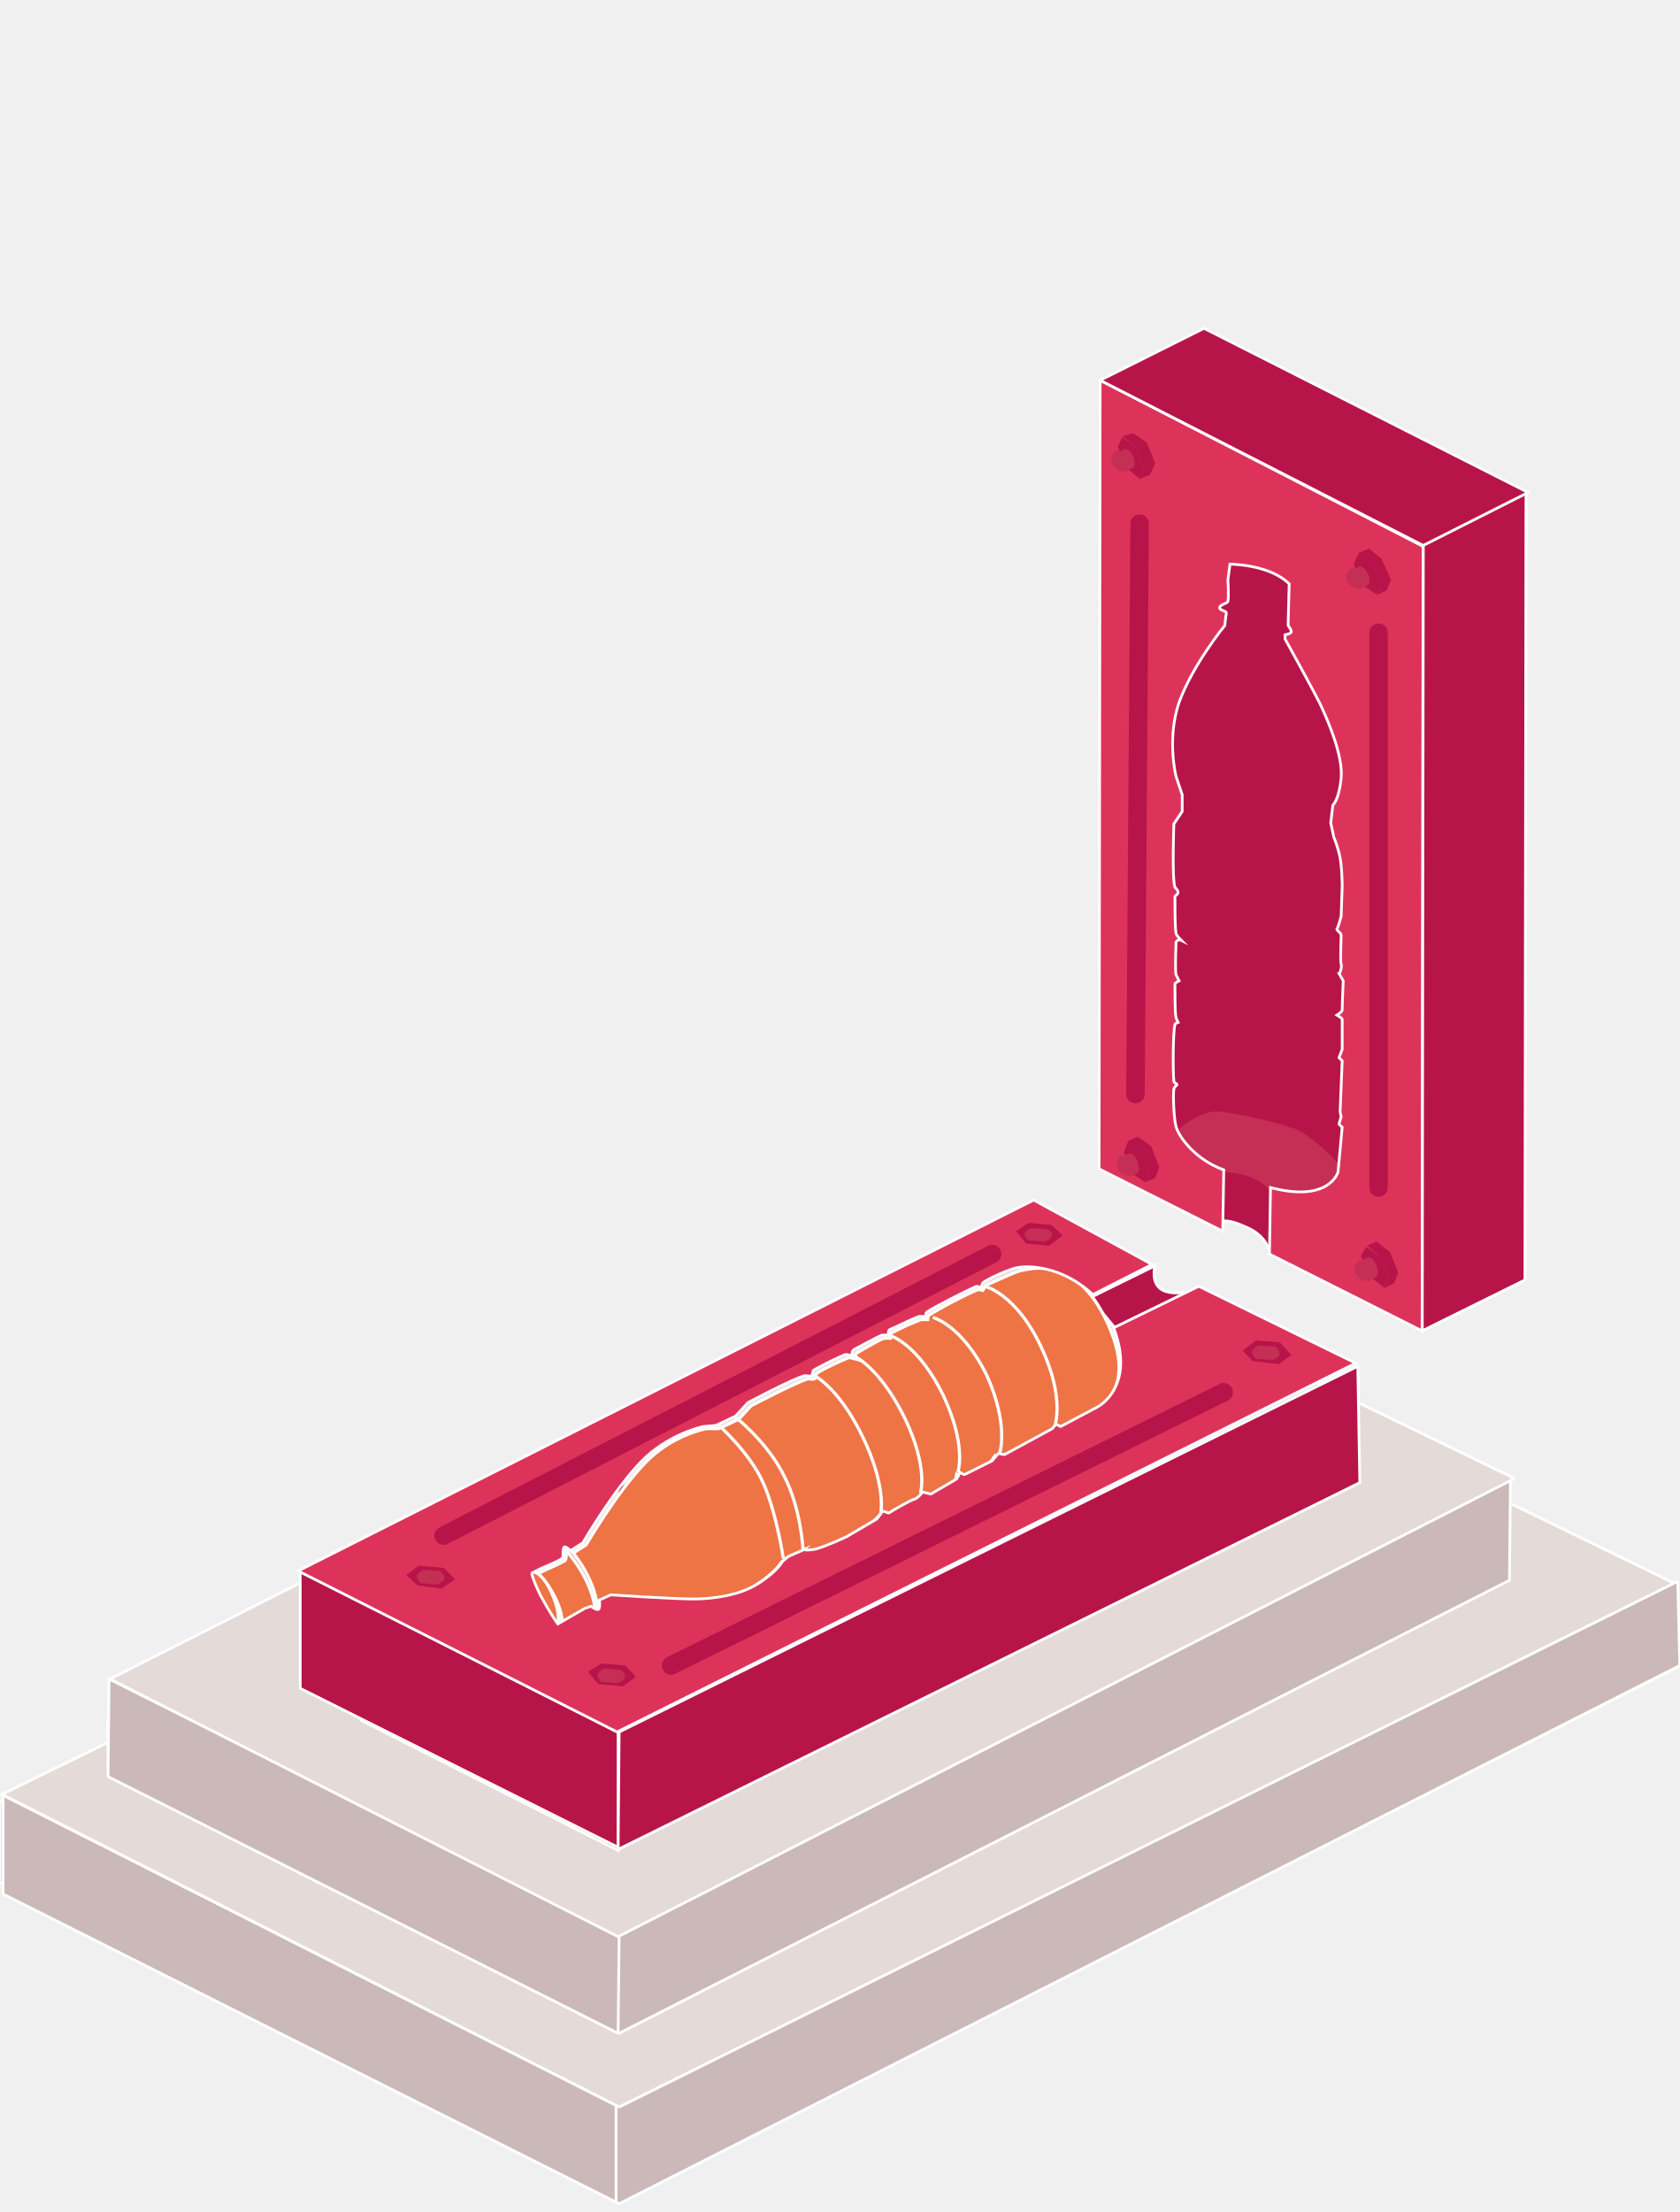
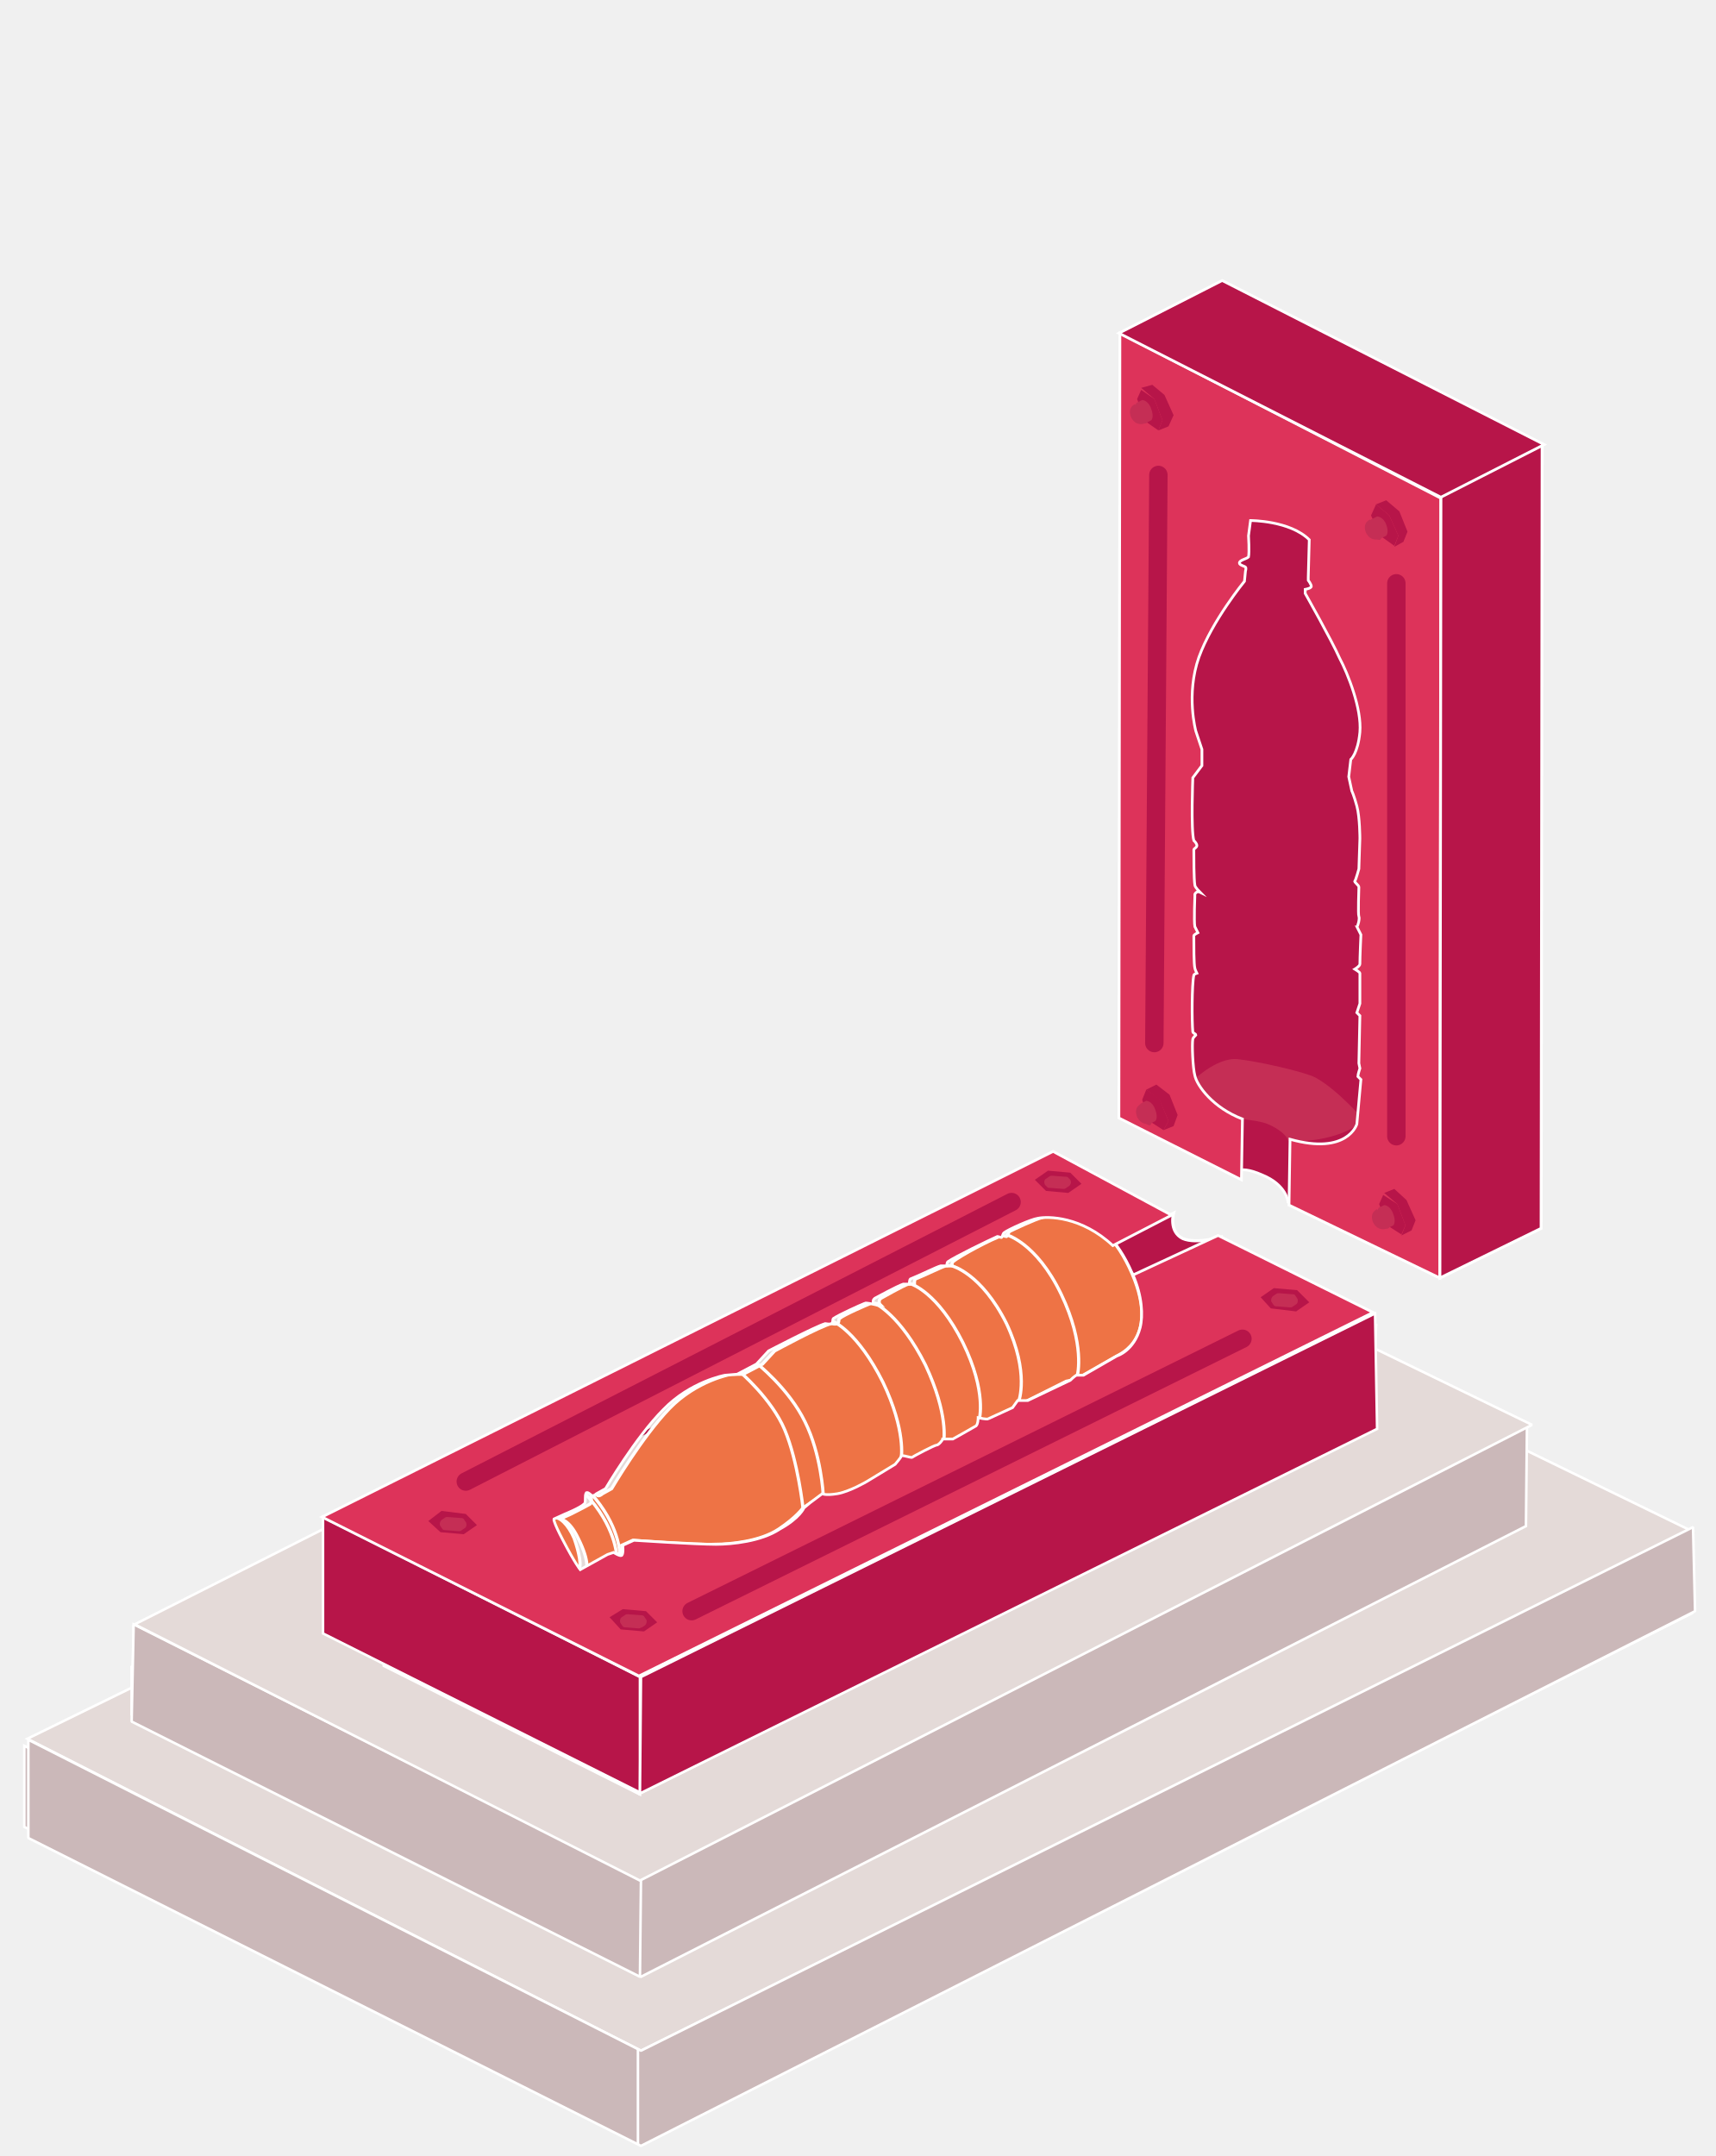
- <svg xmlns="http://www.w3.org/2000/svg" version="1.1" id="Layer_1" x="0px" y="0px" viewBox="0 0 161.7 212.9" style="enable-background:new 0 0 161.7 212.9;" xml:space="preserve">
+ <svg xmlns="http://www.w3.org/2000/svg" version="1.1" id="Layer_1" x="0px" y="0px" viewBox="0 0 169.4 212.9" style="enable-background:new 0 0 169.4 212.9;" xml:space="preserve">
  <style type="text/css">
- 	.st0{fill:none;stroke:#FFFFFF;stroke-width:0.263;stroke-miterlimit:10;}
- 	.st1{fill:#CBB8B9;stroke:#FFFFFF;stroke-width:0.263;stroke-miterlimit:10;}
- 	.st2{fill:#E4DAD8;stroke:#FFFFFF;stroke-width:0.263;stroke-miterlimit:10;}
- 	.st3{fill:#CBB8B9;stroke:#FFFFFF;stroke-width:0.263;stroke-linejoin:bevel;stroke-miterlimit:10;}
- 	.st4{fill:#E4DAD8;stroke:#FFFFFF;stroke-width:0.263;stroke-linejoin:bevel;stroke-miterlimit:10;}
- 	.st5{fill:#DD335A;stroke:#FFFFFF;stroke-width:0.263;stroke-miterlimit:10;}
- 	.st6{fill:#C52E55;stroke:#FFFFFF;stroke-width:0.263;stroke-miterlimit:10;}
- 	.st7{fill:none;stroke:#FFFFFF;stroke-width:0.307;stroke-miterlimit:10;}
- 	.st8{fill:none;stroke:#B71549;stroke-width:0.307;stroke-miterlimit:10;}
- 	.st9{fill:none;stroke:#B71549;stroke-width:0.307;stroke-linecap:round;stroke-miterlimit:10;}
+ 	.st0{fill:none;stroke:#FFFFFF;stroke-width:0.25;stroke-miterlimit:10;}
+ 	.st1{fill:#CBB8B9;stroke:#FFFFFF;stroke-width:0.25;stroke-miterlimit:10;}
+ 	.st2{fill:#E4DAD8;stroke:#FFFFFF;stroke-width:0.25;stroke-miterlimit:10;}
+ 	.st3{fill:#CBB8B9;stroke:#FFFFFF;stroke-width:0.25;stroke-linejoin:bevel;stroke-miterlimit:10;}
+ 	.st4{fill:#E4DAD8;stroke:#FFFFFF;stroke-width:0.25;stroke-linejoin:bevel;stroke-miterlimit:10;}
+ 	.st5{fill:#DD335A;stroke:#FFFFFF;stroke-width:0.25;stroke-miterlimit:10;}
+ 	.st6{fill:#C52E55;stroke:#FFFFFF;stroke-width:0.25;stroke-miterlimit:10;}
+ 	.st7{fill:none;stroke:#FFFFFF;stroke-width:0.314;stroke-miterlimit:10;}
+ 	.st8{fill:none;stroke:#B71549;stroke-width:0.314;stroke-miterlimit:10;}
+ 	.st9{fill:none;stroke:#B71549;stroke-width:0.314;stroke-linecap:round;stroke-miterlimit:10;}
	.st10{fill:#B71549;}
- 	.st11{fill:#B71549;stroke:#FFFFFF;stroke-width:0.263;stroke-miterlimit:10;}
- 	.st12{fill:#B71549;stroke:#FFFFFF;stroke-width:0.297;stroke-miterlimit:10;}
- 	.st13{fill:#EE7345;stroke:#FFFFFF;stroke-width:0.31;stroke-miterlimit:10;}
- 	.st14{fill:none;stroke:#FFFFFF;stroke-width:0.31;stroke-miterlimit:10;}
- 	.st15{fill:#EE7345;stroke:#FFFFFF;stroke-width:0.307;stroke-miterlimit:10;}
- 	.st16{fill:none;stroke:#B71549;stroke-width:1.782;stroke-linecap:round;stroke-miterlimit:10;}
- 	.st17{fill:#C52E55;}
- 	.st18{fill:#B71549;stroke:#FFFFFF;stroke-width:0.279;stroke-miterlimit:10;}
- 	.st19{fill:none;stroke:#FFFFFF;stroke-width:0.263;stroke-linejoin:bevel;stroke-miterlimit:10;}
+ 	.st11{fill:#B71549;stroke:#FFFFFF;stroke-width:0.25;stroke-miterlimit:10;}
+ 	.st12{fill:#B71549;stroke:#FFFFFF;stroke-width:0.303;stroke-miterlimit:10;}
+ 	.st13{fill:#EE7345;stroke:#FFFFFF;stroke-width:0.316;stroke-miterlimit:10;}
+ 	.st14{fill:none;stroke:#FFFFFF;stroke-width:0.316;stroke-miterlimit:10;}
+ 	.st15{fill:#EE7345;stroke:#FFFFFF;stroke-width:0.314;stroke-miterlimit:10;}
+ 	.st16{fill:#DD335A;stroke:#FFFFFF;stroke-width:0.267;stroke-miterlimit:10;}
+ 	.st17{fill:none;stroke:#B71549;stroke-width:1.818;stroke-linecap:round;stroke-miterlimit:10;}
+ 	.st18{fill:#C52E55;}
+ 	.st19{fill:#B71549;stroke:#FFFFFF;stroke-width:0.268;stroke-miterlimit:10;}
+ 	.st20{fill:#DD335A;stroke:#FFFFFF;stroke-width:0.268;stroke-miterlimit:10;}
+ 	.st21{fill:#B71549;stroke:#FFFFFF;stroke-width:0.284;stroke-miterlimit:10;}
+ 	.st22{fill:none;stroke:#FFFFFF;stroke-width:0.25;stroke-linejoin:bevel;stroke-miterlimit:10;}
</style>
  <g>
-     <line class="st0" x1="64.7" y1="181.4" x2="64.7" y2="190.1" />
-     <line class="st0" x1="64.4" y1="181.2" x2="64.3" y2="190.3" />
+     <line class="st0" x1="68.4" y1="180.6" x2="68.4" y2="189.5" />
+     <line class="st0" x1="68.1" y1="180.4" x2="68" y2="189.7" />
    <g>
-       <polygon class="st1" points="10.4,170.3 59.7,195.3 143.5,153.1 143.7,143.4 97,122 10.4,165.7   " />
-       <polygon class="st1" points="10.4,171 10.5,161.6 59.8,185.7 59.6,195.3   " />
-       <polygon class="st1" points="0,173.3 0,181.2 60.1,211.6 161.4,160.5 161.2,152.4 60,202.8   " />
-       <polygon class="st2" points="59.6,202.8 161.4,152.5 101.2,123.2 0.2,172.7   " />
-       <polygon class="st1" points="10.4,170.3 59.6,195.7 145.3,152.1 145.4,142.4 97,122 10.4,165.7   " />
-       <polygon class="st3" points="10.4,171 10.5,161.6 59.6,186.2 59.5,195.7   " />
-       <polygon class="st3" points="0.3,172.8 0.3,182.3 59.6,212.1 161.7,160.3 161.5,152.2 59.6,202.8   " />
-       <path class="st4" d="M10.6,161.6l48.9,24.8l86.3-44.1l-49.5-24L10.6,161.6z" />
+       <polygon class="st1" points="13,169.3 63.4,194.8 148.9,151.7 149.1,141.8 101.4,120 13,164.6   " />
+       <polygon class="st1" points="13,170 13.2,160.4 63.5,185 63.3,194.8   " />
+       <polygon class="st1" points="2.4,172.4 2.4,180.4 63.7,211.4 167.1,159.3 166.9,151.1 63.6,202.5   " />
+       <polygon class="st2" points="63.3,202.5 167.1,151.2 105.7,121.3 2.7,171.7   " />
+       <polygon class="st1" points="13,169.3 63.3,195.2 150.7,150.7 150.8,140.8 101.4,120 13,164.6   " />
+       <polygon class="st3" points="13,170 13.2,160.4 63.3,185.6 63.2,195.2   " />
+       <polygon class="st3" points="2.8,171.8 2.8,181.5 63.3,211.9 167.4,159.1 167.2,150.8 63.3,202.5   " />
+       <path class="st4" d="M13.3,160.4l49.9,25.3l88.1-45l-50.5-24.5L13.3,160.4z" />
      <g>
-         <polygon class="st5" points="34.8,165.6 59.5,178.1 59.5,166.7 34.2,154.3    " />
-         <polygon class="st6" points="59.5,178 130.4,142.7 130.8,132.7 59.6,166.7    " />
-         <line class="st7" x1="34.2" y1="154.2" x2="103.9" y2="118.6" />
-         <line class="st8" x1="60.8" y1="163.7" x2="123.5" y2="134.2" />
-         <path class="st9" d="M41.8,153.2c-0.4-0.7,60.9-32.3,60.9-32.3" />
+         <polygon class="st5" points="37.9,164.5 63.2,177.2 63.2,165.6 37.4,153    " />
+         <polygon class="st6" points="63.2,177.1 135.5,141.1 135.9,130.9 63.3,165.6    " />
+         <line class="st7" x1="37.4" y1="152.9" x2="108.5" y2="116.6" />
+         <line class="st8" x1="64.5" y1="162.5" x2="128.4" y2="132.4" />
+         <path class="st9" d="M45.1,151.8c-0.4-0.8,62.1-33,62.1-33" />
        <g>
-           <polygon class="st10" points="59,163.8 60.3,162.8 59.1,161.7 56.8,161.6 55.5,162.4 56.6,163.6     " />
-           <path class="st10" d="M58.7,163.4l0.3-0.2c0.2-0.1,0.2-0.5,0.1-0.6l-0.2-0.3c-0.1-0.1-0.2-0.1-0.3-0.1l-1.3-0.1      c-0.1,0-0.2,0-0.3,0.1l-0.3,0.2c-0.2,0.2-0.2,0.5-0.1,0.6l0.2,0.3c0.1,0.1,0.2,0.1,0.3,0.1l1.3,0.1      C58.6,163.4,58.7,163.4,58.7,163.4z" />
+           <polygon class="st10" points="62.7,162.6 63.9,161.7 62.8,160.5 60.4,160.4 59.1,161.2 60.2,162.4     " />
+           <path class="st10" d="M62.3,162.2l0.3-0.2c0.2-0.1,0.2-0.5,0.1-0.6l-0.2-0.3c-0.1-0.1-0.2-0.1-0.3-0.1l-1.3-0.1      c-0.1,0-0.2,0-0.3,0.1l-0.3,0.2c-0.2,0.2-0.2,0.5-0.1,0.6l0.2,0.3c0.1,0.1,0.2,0.1,0.3,0.1l1.3,0.1      C62.2,162.2,62.3,162.2,62.3,162.2z" />
        </g>
        <g>
-           <polygon class="st10" points="123.2,132.7 124.4,131.8 123.4,130.7 121.1,130.5 119.8,131.3 120.9,132.5     " />
-           <path class="st10" d="M123,132.3l0.3-0.2c0.2-0.1,0.2-0.5,0.1-0.6l-0.2-0.3c-0.1-0.1-0.1-0.1-0.3-0.1l-1.3-0.1      c-0.1,0-0.2,0-0.3,0.1l-0.3,0.2c-0.2,0.2-0.2,0.5-0.1,0.6l0.2,0.3c0.1,0.1,0.1,0.1,0.3,0.1l1.3,0.1      C122.7,132.4,122.8,132.3,123,132.3z" />
+           <polygon class="st10" points="128.1,130.9 129.4,130 128.3,128.9 126,128.7 124.7,129.5 125.8,130.7     " />
+           <path class="st10" d="M127.9,130.5l0.3-0.2c0.2-0.1,0.2-0.5,0.1-0.6l-0.2-0.3c-0.1-0.1-0.1-0.1-0.3-0.1l-1.3-0.1      c-0.1,0-0.2,0-0.3,0.1l-0.3,0.2c-0.2,0.2-0.2,0.5-0.1,0.6l0.2,0.3c0.1,0.1,0.1,0.1,0.3,0.1l1.3,0.1      C127.7,130.6,127.8,130.5,127.9,130.5z" />
        </g>
        <g>
-           <polygon class="st10" points="47.7,154.7 48.9,153.9 47.9,152.8 45.6,152.6 44.4,153.5 45.5,154.5     " />
-           <path class="st10" d="M47.5,154.3l0.3-0.2c0.2-0.1,0.2-0.4,0.1-0.6l-0.2-0.2c-0.1-0.1-0.2-0.1-0.3-0.1l-1.3-0.1      c-0.1,0-0.2,0-0.3,0.1l-0.3,0.2c-0.2,0.2-0.2,0.4-0.1,0.6l0.2,0.2c0.1,0.1,0.2,0.1,0.3,0.1l1.3,0.1      C47.2,154.4,47.4,154.3,47.5,154.3z" />
+           <polygon class="st10" points="51.1,153.4 52.4,152.6 51.3,151.4 48.9,151.3 47.8,152.1 48.8,153.2     " />
+           <path class="st10" d="M50.9,153l0.3-0.2c0.2-0.1,0.2-0.4,0.1-0.6l-0.2-0.2c-0.1-0.1-0.2-0.1-0.3-0.1l-1.3-0.1      c-0.1,0-0.2,0-0.3,0.1l-0.3,0.2c-0.2,0.2-0.2,0.4-0.1,0.6l0.2,0.2c0.1,0.1,0.2,0.1,0.3,0.1l1.3,0.1      C50.7,153.1,50.8,153,50.9,153z" />
        </g>
-         <polygon class="st11" points="28.9,162.5 59.5,177.8 59.5,166.7 28.9,151.2    " />
-         <polygon class="st11" points="59.5,178 130.9,142.7 130.7,131.5 59.6,166.7    " />
-         <path class="st12" d="M104.9,124.9l6.3-3.1c0,0-0.5,1.8,0.8,2.4s3.9-0.2,3.9-0.2l-8.6,3.8L104.9,124.9z" />
+         <polygon class="st11" points="31.9,161.3 63.2,177 63.2,165.6 31.9,149.8    " />
+         <polygon class="st11" points="63.2,177.1 136,141.1 135.8,129.7 63.3,165.6    " />
+         <path class="st12" d="M109.5,123l6.4-3.2c0,0-0.5,1.8,0.9,2.5c1.4,0.6,4-0.2,4-0.2l-8.8,3.9L109.5,123z" />
        <g>
-           <path class="st13" d="M57.6,155c0.2-0.1,0.1-0.9,0.1-0.9l1-0.5c0,0,6,0.5,8,0.4c1.6,0,4.4-0.3,6.2-1.5c1.8-1.2,2.3-2.1,2.3-2.1      l0.6-0.5l1.6-0.7c0,0-0.1,0.2,1.1,0c1.2-0.2,3-1.2,3-1.2l2.5-1.5c0,0,0.8-0.7,0.8-0.9c0-0.1,0.5,0.2,0.7,0.2      c0.2,0,2.3-1.3,2.5-1.3c0.2,0,0.7-0.5,0.7-0.6l0.8,0.1c0,0,1.9-1,2.4-1.4c0.1-0.1,0.2-0.7,0.2-0.7s0.5,0.3,0.6,0.2l2.6-1.3      l0.5-0.7l0.4,0.2l4.1-2.1l0.5-0.1c0,0,0.4-0.4,0.6-0.5l0.4,0.1l3.5-2c0.1-0.1,4.5-1.7,1.2-8.6c-3-6.3-7.2-5-8.3-4.8      c-0.7,0.2-2.8,1.2-3.3,1.4c-0.1,0.1-0.2,0.4-0.3,0.5c-0.1,0-0.3-0.1-0.4-0.1c-0.9,0.3-4.1,2-4.8,2.5c-0.1,0.1-0.1,0.4-0.1,0.4      s-0.4,0-0.6,0c-0.4,0.1-2,0.8-2.9,1.3c-0.1,0-0.1,0.5-0.1,0.5s-0.5,0-0.6,0c-0.4,0.1-2.6,1.4-2.6,1.4c-0.1,0-0.1,0.1-0.1,0.1      c-0.1,0.1-0.1,0.4,0,0.5l0,0c0,0-0.7-0.2-0.8-0.1c-0.5,0.2-2.5,1.1-3,1.5c-0.1,0,0,0.4-0.2,0.5s-0.5,0-0.6,0      c-0.9,0.2-5.5,2.6-5.5,2.6l-1.2,1.3l-1.9,0.9h-1.2c0,0-3.4,0.6-6,3.4c-2.6,2.7-5.6,7.8-5.6,7.8l-0.8,0.5c0,0-0.2,0.2-0.4,0.2      c-0.2,0-0.4-0.4-0.6-0.3c-0.2,0.1,0,0.8-0.2,1.1c-0.5,0.3-1.9,0.9-1.9,0.9l-1,0.5c0,0,0.8,0,1.8,1.9c1.2,2.3,0.7,3.2,0.7,3.2      l2.6-1.5l0.6-0.1C56.9,154.6,57.4,155.1,57.6,155z" />
-           <path class="st14" d="M57.3,155c0,0-0.1-2.8-3-6" />
-           <path class="st7" d="M54.7,148.9c2.8,3.2,2.8,5.9,2.8,5.9" />
-           <path class="st13" d="M53.5,156.3c-0.4,0.2-1.5-0.9-2.1-2.2c-0.6-1.4-0.8-2.6-0.3-2.8c0.5-0.2,1.4,0.6,2,2      C53.7,154.6,54,156.1,53.5,156.3z" />
-           <path class="st15" d="M52.4,153.6" />
-           <path class="st15" d="M64.7,137.5" />
-           <path class="st7" d="M84.8,145.5c0,0,0.5-2.6-1.8-7.3c-2.4-4.9-4.8-5.9-4.8-5.9" />
-           <path class="st7" d="M88.6,143.7c0,0,0.8-2.4-1.5-7.2c-2.4-4.9-4.9-6-4.9-6" />
-           <path class="st7" d="M96.2,140c0,0,1-2.7-1.2-7.6c-2.4-4.9-5.2-5.6-5.2-5.6" />
-           <path class="st7" d="M92.2,141.7c0,0,0.9-2.5-1.4-7.4c-2.4-4.9-5-5.7-5-5.7" />
-           <path class="st7" d="M101.5,137.4c0,0,1.1-2.8-1.3-7.8c-2.4-5.1-5.4-5.8-5.4-5.8" />
-           <path class="st7" d="M75.4,150c0,0-0.6-4.2-1.9-7.2s-4.4-5.7-4.4-5.7" />
-           <path class="st7" d="M77.3,149.1c0,0-0.2-3.9-1.8-7c-1.6-3.3-4.7-5.7-4.7-5.7" />
+           <path class="st13" d="M61.3,153.6c0.2-0.1,0.1-1,0.1-1l1.1-0.5c0,0,6.1,0.5,8.1,0.4c1.6,0,4.5-0.3,6.3-1.5      c1.8-1.2,2.4-2.1,2.4-2.1l0,0l2-1.3c0,0,0.1,0.2,1.3,0c1.2-0.2,3.1-1.2,3.1-1.2l2.6-1.5c0,0,0.9-0.7,0.9-1      c0-0.1,0.5,0.2,0.7,0.2c0.2,0,2.4-1.3,2.6-1.3c0.2,0,0.8-0.5,0.8-0.6l0.9,0.1c0,0,1.9-1.1,2.5-1.4c0.1-0.1,0.2-0.8,0.2-0.8      s0.5,0.3,0.6,0.2l2.7-1.3l0.5-0.7l0.4,0.2l4.2-2.1l0.5-0.1c0,0,0.4-0.4,0.6-0.5l0.4,0.1l3.5-2c0.1-0.1,4.6-1.7,1.2-8.8      c-3.1-6.4-7.4-5.1-8.5-4.9c-0.8,0.2-2.9,1.2-3.3,1.4c-0.1,0.1-0.2,0.4-0.3,0.5c-0.1,0-0.3-0.1-0.4-0.1c-1,0.3-4.2,2-4.9,2.6      c-0.1,0.1-0.1,0.4-0.1,0.4s-0.4,0-0.6,0c-0.4,0.1-2,0.9-3,1.3c-0.1,0-0.1,0.5-0.1,0.5s-0.5,0-0.6,0c-0.4,0.1-2.7,1.4-2.7,1.4      c-0.1,0-0.1,0.1-0.1,0.1c-0.1,0.1-0.1,0.4,0,0.5l0,0c0,0-0.8-0.2-0.9-0.1c-0.5,0.2-2.6,1.1-3.1,1.5c-0.1,0,0,0.4-0.2,0.5      s-0.5,0-0.6,0c-1,0.2-5.6,2.7-5.6,2.7l-1.2,1.3l-1.9,1h-1.2c0,0-3.4,0.6-6.1,3.4c-2.7,2.8-5.7,7.9-5.7,7.9l-0.9,0.5      c0,0-0.2,0.2-0.4,0.2s-0.4-0.4-0.6-0.3c-0.2,0.1,0,0.9-0.2,1.1c-0.5,0.3-1.9,1-1.9,1l-1.1,0.5c0,0,0.9,0,1.8,1.9      c1.2,2.4,0.8,3.2,0.8,3.2l2.7-1.5l0.6-0.1C60.5,153.3,61,153.7,61.3,153.6z" />
+           <path class="st14" d="M60.9,153.6c0,0-0.1-2.9-3.1-6.1" />
+           <path class="st7" d="M58.3,147.4c2.9,3.2,2.9,6,2.9,6" />
+           <path class="st13" d="M57.1,155c-0.4,0.2-1.5-1-2.1-2.2c-0.6-1.4-0.9-2.7-0.3-2.9c0.5-0.2,1.4,0.6,2,2      C57.2,153.3,57.5,154.8,57.1,155z" />
+           <path class="st15" d="M55.9,152.2" />
+           <path class="st15" d="M68.4,135.8" />
+           <path class="st7" d="M89,144c0,0,0.5-2.7-1.8-7.5c-2.5-5-4.9-6-4.9-6" />
+           <path class="st7" d="M93.2,142.3c0,0,0.5-2.6-1.8-7.5c-2.5-5-5-6.1-5-6.1" />
+           <path class="st7" d="M100.6,138.4c0,0,1.1-2.8-1.2-7.7c-2.5-5-5.4-5.7-5.4-5.7" />
+           <path class="st7" d="M96.7,140.2c0,0,0.8-2.7-1.6-7.6c-2.5-5-5.1-5.8-5.1-5.8" />
+           <path class="st7" d="M106.4,135.8c0,0,0.8-3-1.6-8c-2.5-5.2-5.5-5.9-5.5-5.9" />
+           <path class="st7" d="M79.3,148.9c0,0-0.5-4.6-1.8-7.7c-1.3-3.1-4.5-5.8-4.5-5.8" />
+           <path class="st7" d="M81.3,147.6c0,0-0.2-4-1.8-7.2c-1.6-3.3-4.8-5.8-4.8-5.8" />
        </g>
-         <path class="st5" d="M115.4,123.8l-8.2,4c0.8,2.1,0.8,3.7,0.5,4.8c-0.6,2.3-2.4,3-2.4,3l-3.2,1.7l-0.4-0.2     c-0.2,0.1-0.4,0.4-0.4,0.4l-4.6,2.5l-0.6-0.1l-0.6,0.7l-2.6,1.3c-0.1,0.1-0.5-0.2-0.5-0.2s-0.2,0.6-0.4,0.7     c-0.5,0.3-2.4,1.4-2.4,1.4l-0.8-0.2c0,0.1-0.6,0.7-0.8,0.7s-2.3,1.2-2.4,1.3c-0.1,0.1-0.7-0.3-0.7-0.1c0,0.1-0.5,0.7-0.5,0.7     l-2.9,1.7c0,0-1.9,0.9-3,1.2c-1.2,0.2-1,0-1,0l-1.6,0.7l-0.6,0.5c0,0-0.4,0.9-2.3,2.1c-1.8,1.2-4.6,1.5-6.2,1.5c-2,0-8-0.4-8-0.4     l-1.1,0.5c0,0,0.1,0.8-0.1,0.9c-0.2,0.1-0.7-0.3-0.7-0.3l-0.6,0.2l-2.6,1.5c0,0-0.5-0.6-1.7-2.8c-0.9-1.9-0.8-2.1-0.8-2.1l1-0.5     c0,0,1.5-0.6,1.9-0.9c0.2-0.1,0-0.8,0.2-1.1c0.2-0.1,0.5,0.3,0.6,0.3c0.2,0,0.4-0.2,0.4-0.2l0.8-0.5c0,0,2.9-5,5.6-7.8     c2.6-2.7,6-3.4,6-3.4l1.2-0.1l1.9-0.9l1.2-1.3c0,0,4.5-2.4,5.5-2.6c0.1,0,0.4,0.1,0.6,0c0.2-0.1,0.1-0.4,0.2-0.5     c0.6-0.4,2.5-1.3,3-1.5c0.1-0.1,0.8,0.1,0.8,0.1l0,0c-0.1-0.1-0.1-0.4,0-0.5l0.1-0.1c0,0,2.2-1.2,2.7-1.4c0.1,0,0.6,0,0.6,0     s0-0.4,0.1-0.5c0.9-0.4,2.5-1.2,2.9-1.3c0.1,0,0.6,0,0.6,0s0-0.3,0.1-0.4c0.7-0.5,3.9-2.1,4.8-2.5c0.1,0,0.3,0.1,0.4,0.1     c0.1,0,0.1-0.4,0.3-0.5c0.4-0.3,2.5-1.3,3.3-1.4c0.9-0.2,4.2-0.2,7.2,2.6l5.7-2.9l-11.4-6.2l-70.8,35.7l30.7,15.5l71.1-35.5     L115.4,123.8z" />
-         <line class="st16" x1="64.6" y1="160.3" x2="117.8" y2="134" />
-         <line class="st16" x1="42.7" y1="147.8" x2="95.5" y2="120.7" />
+         <path class="st16" d="M120.3,122l-8.4,3.9c0.9,2.1,1,4,0.7,5.2c-0.6,2.3-2.3,2.8-2.3,2.8l-3.3,1.9l-0.7,0     c-0.2,0.1-0.6,0.5-0.6,0.5l-4.2,2l-1,0l-0.5,0.7l-2.4,1.1c-0.1,0.1-1-0.1-1-0.1s0,0.6-0.2,0.8c-0.5,0.3-2.3,1.3-2.3,1.3h-1     c0,0.1-0.4,0.6-0.6,0.6c-0.2,0-2.3,1.1-2.4,1.2s-1.1-0.3-1.1-0.1c0,0.1-0.6,0.8-0.6,0.8l-2.8,1.7c0,0-1.7,1-2.9,1.2     c-1.2,0.2-1.5,0-1.5,0l-1.2,0.9l-0.6,0.5c0,0-0.4,1-2.4,2.1c-1.8,1.2-4.7,1.5-6.3,1.5c-2,0-8.1-0.4-8.1-0.4l-1.1,0.5     c0,0,0.1,0.8-0.1,1c-0.2,0.1-0.8-0.3-0.8-0.3l-0.6,0.2l-2.7,1.5c0,0-0.5-0.6-1.7-2.9c-1-1.9-0.9-2.1-0.9-2.1l1.1-0.5     c0,0,1.5-0.6,1.9-1c0.2-0.1,0-0.8,0.2-1.1c0.2-0.1,0.5,0.3,0.6,0.3c0.2,0,0.4-0.2,0.4-0.2l0.9-0.5c0,0,3-5.1,5.7-7.8     c2.7-2.8,6.1-3.4,6.1-3.4l1.2-0.1l1.9-1l1.2-1.3c0,0,4.6-2.4,5.6-2.7c0.1,0,0.4,0.1,0.6,0c0.2-0.1,0.1-0.4,0.2-0.5     c0.6-0.4,2.6-1.3,3.1-1.5c0.1-0.1,0.9,0.1,0.9,0.1l0,0c-0.1-0.1-0.1-0.4,0-0.5l0.1-0.1c0,0,2.2-1.2,2.8-1.4c0.1,0,0.6,0,0.6,0     s0-0.4,0.1-0.5c1-0.4,2.6-1.2,3-1.3c0.1,0,0.6,0,0.6,0s0-0.3,0.1-0.4c0.7-0.5,4-2.1,4.9-2.5c0.1,0,0.3,0.1,0.4,0.1     s0.1-0.4,0.3-0.5c0.4-0.3,2.6-1.3,3.3-1.4c1-0.2,4.3-0.2,7.4,2.7l5.8-3l-11.7-6.3l-72.2,36.1l31.3,15.7l72.5-35.9L120.3,122z" />
+         <line class="st17" x1="68.3" y1="159.1" x2="122.7" y2="132.2" />
+         <line class="st17" x1="46" y1="146.3" x2="99.9" y2="118.7" />
        <g>
-           <polygon class="st10" points="101,119.9 102.3,118.9 101.2,117.9 99,117.7 97.8,118.5 98.8,119.7     " />
-           <path class="st17" d="M100.8,119.4l0.3-0.2c0.2-0.2,0.2-0.4,0.1-0.6l-0.2-0.2c-0.1-0.1-0.1-0.1-0.3-0.1l-1.3-0.1      c-0.1,0-0.2,0-0.3,0.1l-0.3,0.2c-0.2,0.1-0.2,0.4-0.1,0.6l0.2,0.2c0.1,0.1,0.1,0.1,0.3,0.1l1.3,0.1      C100.6,119.5,100.7,119.5,100.8,119.4z" />
+           <polygon class="st10" points="105.5,117.8 106.8,116.9 105.7,115.8 103.5,115.6 102.2,116.5 103.3,117.6     " />
+           <path class="st18" d="M105.3,117.3l0.3-0.2c0.2-0.2,0.2-0.4,0.1-0.6l-0.2-0.2c-0.1-0.1-0.1-0.1-0.3-0.1l-1.3-0.1      c-0.1,0-0.2,0-0.3,0.1l-0.3,0.2c-0.2,0.1-0.2,0.4-0.1,0.6l0.2,0.2c0.1,0.1,0.1,0.1,0.3,0.1l1.3,0.1      C105.1,117.4,105.2,117.4,105.3,117.3z" />
        </g>
        <g>
-           <polygon class="st10" points="123.1,131.3 124.3,130.4 123.2,129.2 120.9,129 119.6,130 120.6,131     " />
-           <path class="st17" d="M122.7,130.8l0.3-0.2c0.2-0.1,0.2-0.5,0.1-0.6l-0.2-0.3c-0.1-0.1-0.1-0.1-0.3-0.1l-1.3-0.1      c-0.1,0-0.2,0-0.3,0.1l-0.3,0.2c-0.2,0.2-0.2,0.5-0.1,0.6l0.2,0.3c0.1,0.1,0.2,0.1,0.3,0.1l1.3,0.1      C122.5,130.9,122.6,130.9,122.7,130.8z" />
+           <polygon class="st10" points="128,129.5 129.3,128.6 128.1,127.4 125.8,127.2 124.5,128.1 125.5,129.2     " />
+           <path class="st18" d="M127.7,129l0.3-0.2c0.2-0.1,0.2-0.5,0.1-0.6l-0.2-0.3c-0.1-0.1-0.1-0.1-0.3-0.1l-1.3-0.1      c-0.1,0-0.2,0-0.3,0.1l-0.3,0.2c-0.2,0.2-0.2,0.5-0.1,0.6l0.2,0.3c0.1,0.1,0.2,0.1,0.3,0.1l1.3,0.1      C127.5,129.1,127.6,129.1,127.7,129z" />
        </g>
        <g>
-           <polygon class="st10" points="60,162.3 61.2,161.4 60.2,160.3 57.9,160.1 56.6,160.9 57.6,162.1     " />
-           <path class="st17" d="M59.7,161.9l0.3-0.2c0.2-0.2,0.2-0.5,0.1-0.6l-0.2-0.3c-0.1-0.1-0.2-0.1-0.3-0.1l-1.3-0.1      c-0.1,0-0.2,0-0.3,0.1l-0.3,0.2c-0.2,0.1-0.2,0.5-0.1,0.6l0.2,0.3c0.1,0.1,0.2,0.1,0.3,0.1l1.3,0.1      C59.5,162,59.6,161.9,59.7,161.9z" />
+           <polygon class="st10" points="63.6,161.1 64.9,160.2 63.8,159.1 61.5,158.9 60.2,159.7 61.3,160.9     " />
+           <path class="st18" d="M63.4,160.7l0.3-0.2c0.2-0.2,0.2-0.5,0.1-0.6l-0.2-0.3c-0.1-0.1-0.2-0.1-0.3-0.1l-1.3-0.1      c-0.1,0-0.2,0-0.3,0.1l-0.3,0.2c-0.2,0.1-0.2,0.5-0.1,0.6l0.2,0.3c0.1,0.1,0.2,0.1,0.3,0.1l1.3,0.1      C63.2,160.8,63.3,160.7,63.4,160.7z" />
        </g>
        <g>
-           <polygon class="st10" points="42.5,152.9 43.8,152 42.7,150.9 40.3,150.7 39.1,151.6 40.2,152.6     " />
-           <path class="st17" d="M42.3,152.4l0.3-0.2c0.2-0.1,0.2-0.5,0.1-0.6l-0.2-0.3c-0.1-0.1-0.2-0.1-0.3-0.1l-1.3-0.1      c-0.1,0-0.2,0-0.3,0.1l-0.3,0.2c-0.2,0.2-0.2,0.5-0.1,0.6l0.2,0.3c0.1,0.1,0.2,0.1,0.3,0.1l1.3,0.1      C42.1,152.5,42.2,152.5,42.3,152.4z" />
+           <polygon class="st10" points="45.8,151.5 47.1,150.6 46,149.5 43.6,149.2 42.3,150.2 43.5,151.3     " />
+           <path class="st18" d="M45.6,151.1l0.3-0.2c0.2-0.1,0.2-0.5,0.1-0.6l-0.2-0.3c-0.1-0.1-0.2-0.1-0.3-0.1l-1.3-0.1      c-0.1,0-0.2,0-0.3,0.1l-0.3,0.2c-0.2,0.2-0.2,0.5-0.1,0.6l0.2,0.3c0.1,0.1,0.2,0.1,0.3,0.1l1.3,0.1      C45.4,151.2,45.5,151.2,45.6,151.1z" />
        </g>
        <g>
-           <path class="st11" d="M109.2,114.1l7.7,3.9c0,0,0.4-1.1,2.8,0c2.4,0.9,2.5,2.6,2.5,2.6l14.3,7.1l-0.6-73.7l-26.8-14.8      L109.2,114.1z" />
-           <path class="st17" d="M112.8,109.3c0,0,1.1,1,1.9,2c0.8,0.9,1.7,1.4,1.7,1.4s2.8,0.1,4,0.6c1.2,0.5,1.9,1.2,2,1.6      c0,0.2,0.8,0.1,0.8,0.1s4,0,6.2-1.9c0.1-0.1,0.2-0.2,0.2-0.3c0,0-2.4-2.8-4.6-4c-1.2-0.6-5.6-1.6-7.5-1.8      C115.3,106.7,112.8,109.3,112.8,109.3z" />
-           <path class="st5" d="M136.9,128.1l0.1-75.5l-31.1-16l-0.1,75.9l11.9,6l0.1-5.9c-2.8-1-4.4-3.3-4.6-4.2c-0.2-0.7-0.3-3-0.2-3.6      c0-0.1,0.3-0.4,0.3-0.4c0-0.1-0.3-0.2-0.3-0.3c-0.1-0.9-0.1-4.6,0.1-5.5c0-0.1,0.3-0.2,0.3-0.2s-0.2-0.4-0.2-0.5      c-0.1-0.4-0.1-2.2-0.1-3.2c0-0.1,0.4-0.3,0.4-0.3s-0.2-0.4-0.3-0.6c-0.1-0.5,0-2.9,0-2.9c0-0.1,0-0.1,0-0.2      c0.1-0.2,0.3-0.3,0.5-0.2l0,0c0,0-0.5-0.5-0.5-0.7c-0.1-0.6-0.1-2.7-0.1-3.5c0-0.1,0.3-0.2,0.3-0.4c0-0.2-0.2-0.4-0.3-0.5      c-0.3-0.9-0.1-6.1-0.1-6.1l0.8-1.2v-1.6l-0.6-1.8c0,0-0.9-3.6,0.3-7.1c1.3-3.6,4.4-7.4,4.4-7.4l0.1-0.9c0,0,0.1-0.3,0-0.4      c-0.1-0.1-0.6-0.2-0.6-0.4c0-0.3,0.7-0.4,0.8-0.6c0.1-0.5,0-2.1,0-2.1l0.2-1.5c0,0,3.8,0,5.7,1.9l-0.1,3.7v0.3      c0,0,0.3,0.4,0.3,0.6c0,0.2-0.6,0.3-0.6,0.3v0.4c0,0,2.5,4.5,3.4,6.3c0.7,1.5,2.2,4.9,2,7.1c-0.2,2.1-0.8,2.6-0.8,2.6l-0.2,1.7      l0.3,1.4c0,0,0.2,0.4,0.5,1.5c0.3,1.1,0.3,3.2,0.3,3.2l-0.1,2.9c0,0-0.3,1.1-0.4,1.2c-0.1,0.1,0.4,0.4,0.4,0.6      c0,0.2-0.1,2.6,0,2.8s-0.1,0.9-0.2,0.9l0.4,0.7c0,0-0.1,2.2-0.1,2.8c0,0.2-0.5,0.5-0.5,0.5s0.5,0.3,0.5,0.4v2.9l-0.3,0.8      l0.3,0.3L129,107l0.1,0.5c0,0-0.2,0.6-0.2,0.7l0.3,0.3l-0.4,4.3c0,0-0.8,3-6.5,1.5l-0.1,6.4L136.9,128.1z" />
-           <line class="st16" x1="109.3" y1="105.3" x2="109.7" y2="50.4" />
-           <line class="st16" x1="132.7" y1="114.3" x2="132.7" y2="60.9" />
-           <polygon class="st18" points="137,52.4 136.9,128.1 146.8,123.2 146.9,47.4     " />
-           <polygon class="st11" points="105.9,36.6 137,52.5 147.1,47.4 115.9,31.6     " />
+           <path class="st19" d="M113.9,112l7.8,4c0,0,0.4-1.1,2.9,0c2.5,1,2.6,2.7,2.6,2.7l14.6,7.3l-0.6-75.2l-27.3-15.1L113.9,112z" />
+           <path class="st18" d="M117.5,107c0,0,1.1,1.1,1.9,2c0.9,1,1.7,1.4,1.7,1.4s2.9,0.1,4.1,0.6c1.2,0.5,1.9,1.2,2,1.6      c0,0.2,0.9,0.1,0.9,0.1s4.1,0,6.3-1.9c0.1-0.1,0.2-0.2,0.2-0.3c0,0-2.5-2.9-4.7-4.1c-1.2-0.6-5.7-1.6-7.6-1.8      C120.1,104.3,117.5,107,117.5,107z" />
+           <path class="st20" d="M142.2,126.2l0.1-77l-31.7-16.3l-0.1,77.5l12.1,6.1l0.1-6c-2.9-1.1-4.5-3.3-4.7-4.3      c-0.2-0.7-0.3-3.1-0.2-3.6c0-0.1,0.3-0.4,0.3-0.4c0-0.1-0.3-0.2-0.3-0.3c-0.1-1-0.1-4.7,0.1-5.6c0-0.1,0.3-0.2,0.3-0.2      s-0.2-0.4-0.2-0.5c-0.1-0.4-0.1-2.2-0.1-3.2c0-0.1,0.4-0.3,0.4-0.3s-0.2-0.4-0.3-0.6c-0.1-0.5,0-3,0-3c0-0.1,0-0.1,0-0.2      c0.1-0.2,0.3-0.3,0.5-0.2l0,0c0,0-0.5-0.5-0.5-0.7c-0.1-0.6-0.1-2.8-0.1-3.5c0-0.1,0.3-0.2,0.3-0.4c0-0.2-0.2-0.4-0.3-0.5      c-0.3-1-0.1-6.2-0.1-6.2l0.9-1.2v-1.6l-0.6-1.8c0,0-1-3.6,0.3-7.3c1.3-3.6,4.5-7.5,4.5-7.5l0.1-1c0,0,0.1-0.3,0-0.4      c-0.1-0.1-0.6-0.2-0.6-0.4c0-0.3,0.7-0.4,0.9-0.6c0.1-0.5,0-2.1,0-2.1l0.2-1.5c0,0,3.9,0,5.8,1.9l-0.1,3.7v0.3      c0,0,0.3,0.4,0.3,0.6s-0.6,0.3-0.6,0.3v0.4c0,0,2.6,4.6,3.4,6.4c0.8,1.5,2.2,5,2,7.3c-0.2,2.1-0.9,2.7-0.9,2.7l-0.2,1.7l0.3,1.4      c0,0,0.2,0.4,0.5,1.5c0.3,1.1,0.3,3.2,0.3,3.2l-0.1,3c0,0-0.3,1.1-0.4,1.2c-0.1,0.1,0.4,0.4,0.4,0.6s-0.1,2.7,0,2.9      c0.1,0.2-0.1,1-0.2,1l0.4,0.8c0,0-0.1,2.2-0.1,2.9c0,0.2-0.5,0.5-0.5,0.5s0.5,0.3,0.5,0.4v3l-0.3,0.9l0.3,0.3l-0.1,4.7l0.1,0.5      c0,0-0.2,0.6-0.2,0.8l0.3,0.3l-0.4,4.4c0,0-0.9,3.1-6.6,1.5l-0.1,6.5L142.2,126.2z" />
+           <line class="st17" x1="114" y1="103" x2="114.4" y2="46.9" />
+           <line class="st17" x1="137.9" y1="112.2" x2="137.9" y2="57.6" />
+           <polygon class="st21" points="142.3,49 142.2,126.2 152.2,121.3 152.3,43.9     " />
+           <polygon class="st19" points="110.5,32.9 142.3,49.1 152.5,43.9 120.7,27.7     " />
          <g>
            <g>
-               <polygon class="st10" points="108,42.1 109.3,43 110.1,45 109.7,46.1 108.5,45.1 107.6,43       " />
-               <polygon class="st10" points="109.7,46.1 110.7,45.7 111.2,44.6 110.4,42.6 109.1,41.7 108,42 109.3,43 110.1,45       " />
+               <polygon class="st10" points="112.7,38.5 114,39.4 114.8,41.5 114.4,42.5 113.1,41.6 112.3,39.4       " />
+               <polygon class="st10" points="114.4,42.5 115.4,42.1 115.9,41 115,39 113.8,38 112.7,38.3 114,39.4 114.8,41.5       " />
            </g>
            <g>
-               <path class="st17" d="M108.5,45.3l0.6-0.3c0,0,0.3-0.3,0-1c-0.3-0.8-0.8-0.8-0.8-0.8l-0.6,0.3L108.5,45.3z" />
-               <path class="st17" d="M107.6,43.4c0.2-0.1,0.6,0.2,0.8,0.7c0.2,0.5,0.2,1,0,1.2c-0.2,0.1-0.6-0.2-0.8-0.7        C107.4,44.1,107.4,43.6,107.6,43.4z" />
-               <path class="st17" d="M108.5,45.3c0,0-0.8,0.4-1.4-0.6c-0.4-0.9,0.4-1.3,0.4-1.3" />
+               <path class="st18" d="M113.1,41.8l0.6-0.3c0,0,0.3-0.3,0-1.1c-0.3-0.9-0.9-0.9-0.9-0.9l-0.6,0.3L113.1,41.8z" />
+               <path class="st18" d="M112.3,39.8c0.2-0.1,0.6,0.2,0.9,0.8c0.2,0.5,0.2,1.1,0,1.2c-0.2,0.1-0.6-0.2-0.9-0.8        C112,40.5,112,40,112.3,39.8z" />
+               <path class="st18" d="M113.1,41.8c0,0-0.9,0.4-1.4-0.6c-0.4-1,0.4-1.3,0.4-1.3" />
            </g>
          </g>
          <g>
            <g>
-               <polygon class="st10" points="130.8,53.2 132.1,54.3 132.9,56.3 132.5,57.2 131.1,56.3 130.3,54.3       " />
-               <polygon class="st10" points="132.5,57.3 133.5,56.8 133.9,55.8 133,53.8 131.8,52.8 130.8,53.2 132.1,54.3 132.9,56.3               " />
+               <polygon class="st10" points="135.9,49.8 137.2,50.9 138.1,52.9 137.7,53.9 136.3,52.9 135.4,50.9       " />
+               <polygon class="st10" points="137.7,54 138.6,53.5 139,52.5 138.2,50.5 136.9,49.4 135.9,49.8 137.2,50.9 138.1,52.9               " />
            </g>
            <g>
-               <path class="st17" d="M131.1,56.6l0.6-0.3c0,0,0.3-0.3,0-1c-0.3-0.8-0.8-0.8-0.8-0.8l-0.6,0.3L131.1,56.6z" />
-               <path class="st17" d="M130.3,54.7c0.2-0.1,0.6,0.2,0.8,0.7c0.2,0.5,0.2,1,0,1.2c-0.2,0.1-0.6-0.2-0.8-0.7        C130.1,55.3,130.1,54.8,130.3,54.7z" />
-               <path class="st17" d="M131.1,56.6c0,0-0.8,0.4-1.4-0.6c-0.4-0.9,0.4-1.3,0.4-1.3" />
+               <path class="st18" d="M136.3,53.2l0.6-0.3c0,0,0.3-0.3,0-1.1C136.6,51,136,51,136,51l-0.6,0.3L136.3,53.2z" />
+               <path class="st18" d="M135.4,51.3c0.2-0.1,0.6,0.2,0.9,0.8c0.2,0.5,0.2,1.1,0,1.2c-0.2,0.1-0.6-0.2-0.9-0.8        C135.2,52,135.2,51.4,135.4,51.3z" />
+               <path class="st18" d="M136.3,53.2c0,0-0.9,0.4-1.4-0.6c-0.4-1,0.4-1.3,0.4-1.3" />
            </g>
          </g>
          <g>
            <g>
-               <polygon class="st10" points="131.5,120 132.8,120.9 133.7,122.9 133.2,123.9 131.9,122.9 131,120.9       " />
-               <polygon class="st10" points="133.2,124 134.2,123.5 134.6,122.5 133.8,120.5 132.5,119.5 131.6,119.9 132.8,120.9         133.7,122.9       " />
+               <polygon class="st10" points="136.6,118 138,118.9 138.8,121 138.4,121.9 137,121 136.2,118.9       " />
+               <polygon class="st10" points="138.4,122 139.4,121.5 139.8,120.5 138.9,118.5 137.7,117.4 136.7,117.8 138,118.9 138.8,121               " />
            </g>
            <g>
-               <path class="st17" d="M131.9,123.2l0.6-0.3c0,0,0.3-0.3,0-1.1c-0.3-0.8-0.8-0.8-0.8-0.8l-0.6,0.3L131.9,123.2z" />
-               <path class="st17" d="M131,121.4c0.2-0.1,0.6,0.2,0.8,0.7c0.2,0.5,0.2,1,0,1.2c-0.2,0.1-0.6-0.2-0.8-0.7        C130.8,122,130.8,121.5,131,121.4z" />
-               <path class="st17" d="M131.9,123.2c0,0-0.8,0.4-1.4-0.6c-0.4-0.9,0.4-1.3,0.4-1.3" />
+               <path class="st18" d="M137,121.3l0.6-0.3c0,0,0.3-0.3,0-1.1c-0.3-0.9-0.9-0.9-0.9-0.9l-0.6,0.3L137,121.3z" />
+               <path class="st18" d="M136.2,119.3c0.2-0.1,0.6,0.2,0.9,0.8c0.2,0.5,0.2,1.1,0,1.2c-0.2,0.1-0.6-0.2-0.9-0.7        S135.9,119.5,136.2,119.3z" />
+               <path class="st18" d="M137,121.3c0,0-0.9,0.4-1.4-0.6c-0.4-1,0.4-1.3,0.4-1.3" />
            </g>
          </g>
          <g>
            <g>
-               <polygon class="st10" points="108.6,109.8 109.8,110.8 110.7,112.9 110.2,113.8 108.9,112.9 108.2,110.9       " />
-               <polygon class="st10" points="110.2,113.8 111.2,113.4 111.6,112.3 110.8,110.3 109.5,109.4 108.6,109.8 109.8,110.9         110.7,112.9       " />
+               <polygon class="st10" points="113.2,107.6 114.5,108.5 115.4,110.7 114.9,111.6 113.5,110.7 112.8,108.6       " />
+               <polygon class="st10" points="114.9,111.6 115.9,111.2 116.3,110.1 115.5,108.1 114.2,107.1 113.2,107.6 114.5,108.6         115.4,110.7       " />
            </g>
            <g>
-               <path class="st17" d="M108.9,113.2l0.6-0.3c0,0,0.3-0.3,0-1.1c-0.3-0.8-0.8-0.8-0.8-0.8l-0.6,0.3L108.9,113.2z" />
-               <path class="st17" d="M108,111.3c0.2-0.1,0.6,0.2,0.8,0.7c0.2,0.5,0.2,1.1,0,1.2s-0.6-0.2-0.8-0.7        C107.8,111.8,107.8,111.3,108,111.3z" />
-               <path class="st17" d="M109,113.1c0,0-0.8,0.4-1.4-0.6c-0.4-0.9,0.4-1.3,0.4-1.3" />
+               <path class="st18" d="M113.5,111l0.6-0.3c0,0,0.3-0.3,0-1.1c-0.3-0.9-0.9-0.9-0.9-0.9l-0.6,0.3L113.5,111z" />
+               <path class="st18" d="M112.7,109.1c0.2-0.1,0.6,0.2,0.9,0.8c0.2,0.5,0.2,1.1,0,1.2c-0.2,0.1-0.6-0.2-0.9-0.7        C112.5,109.6,112.5,109.1,112.7,109.1z" />
+               <path class="st18" d="M113.7,110.9c0,0-0.9,0.4-1.4-0.6c-0.4-1,0.4-1.3,0.4-1.3" />
            </g>
          </g>
        </g>
      </g>
    </g>
-     <line class="st19" x1="59.3" y1="202.6" x2="59.3" y2="212" />
+     <line class="st22" x1="63" y1="202.3" x2="63" y2="211.8" />
  </g>
</svg>
